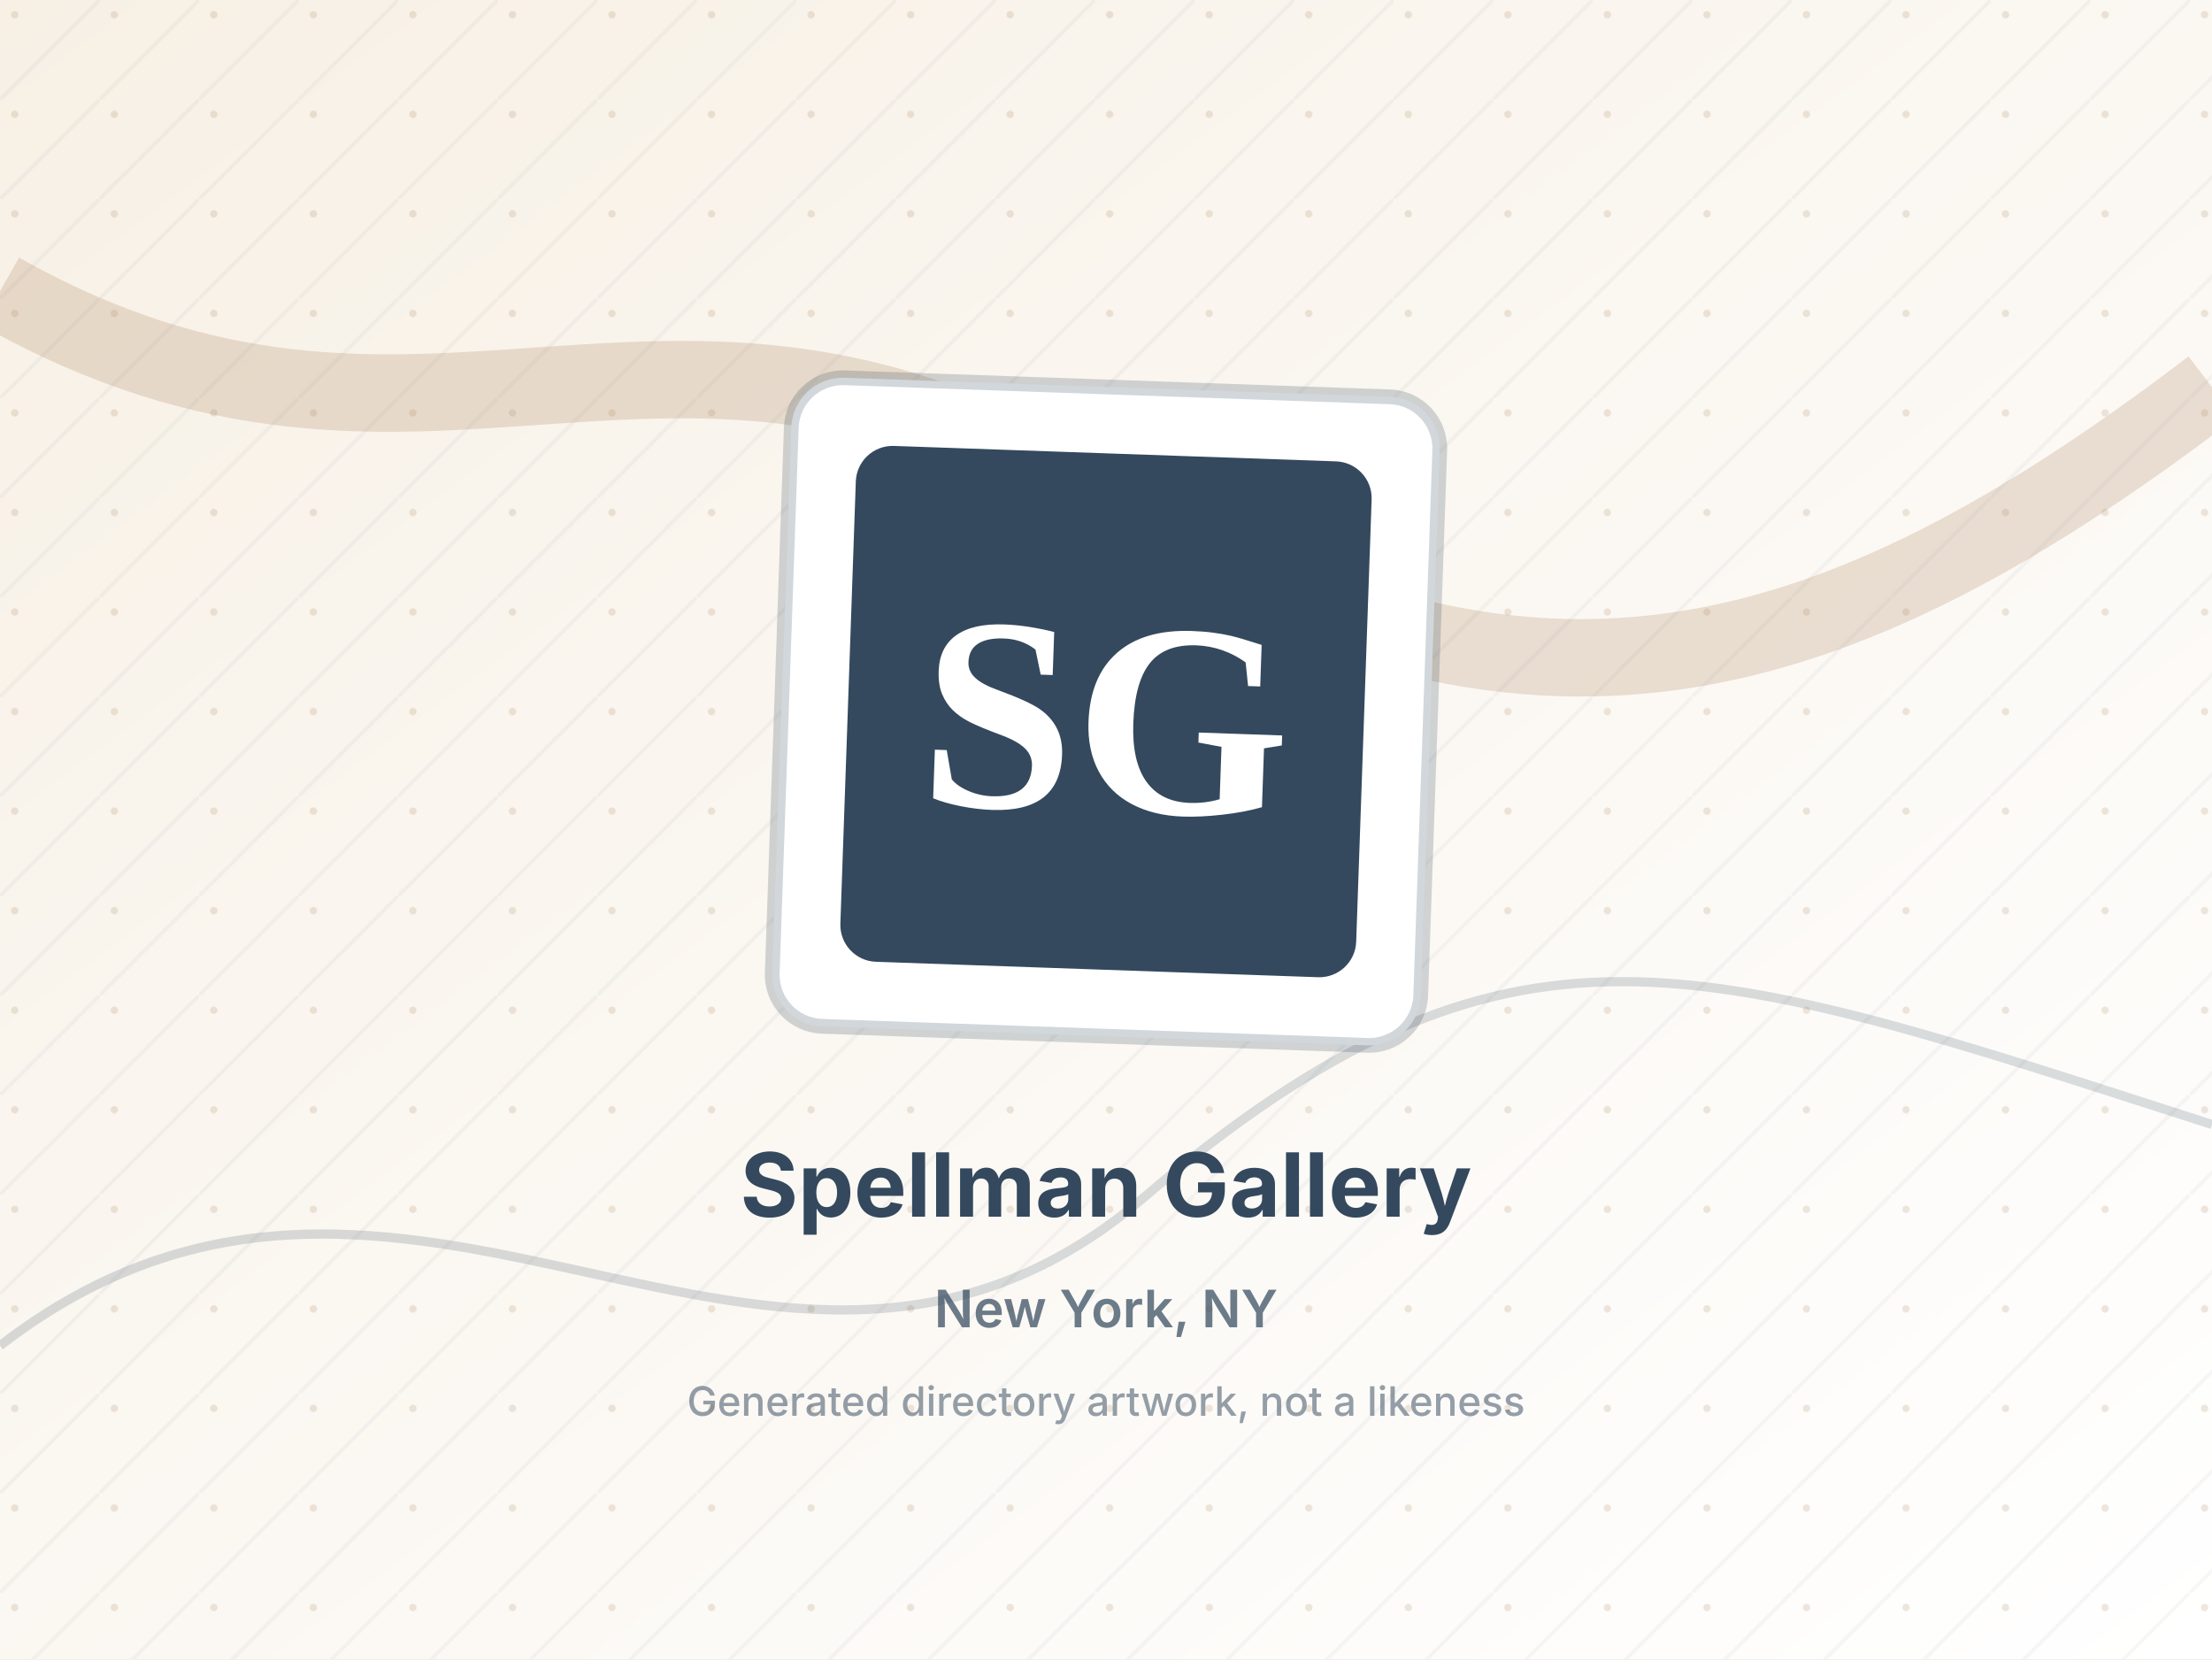
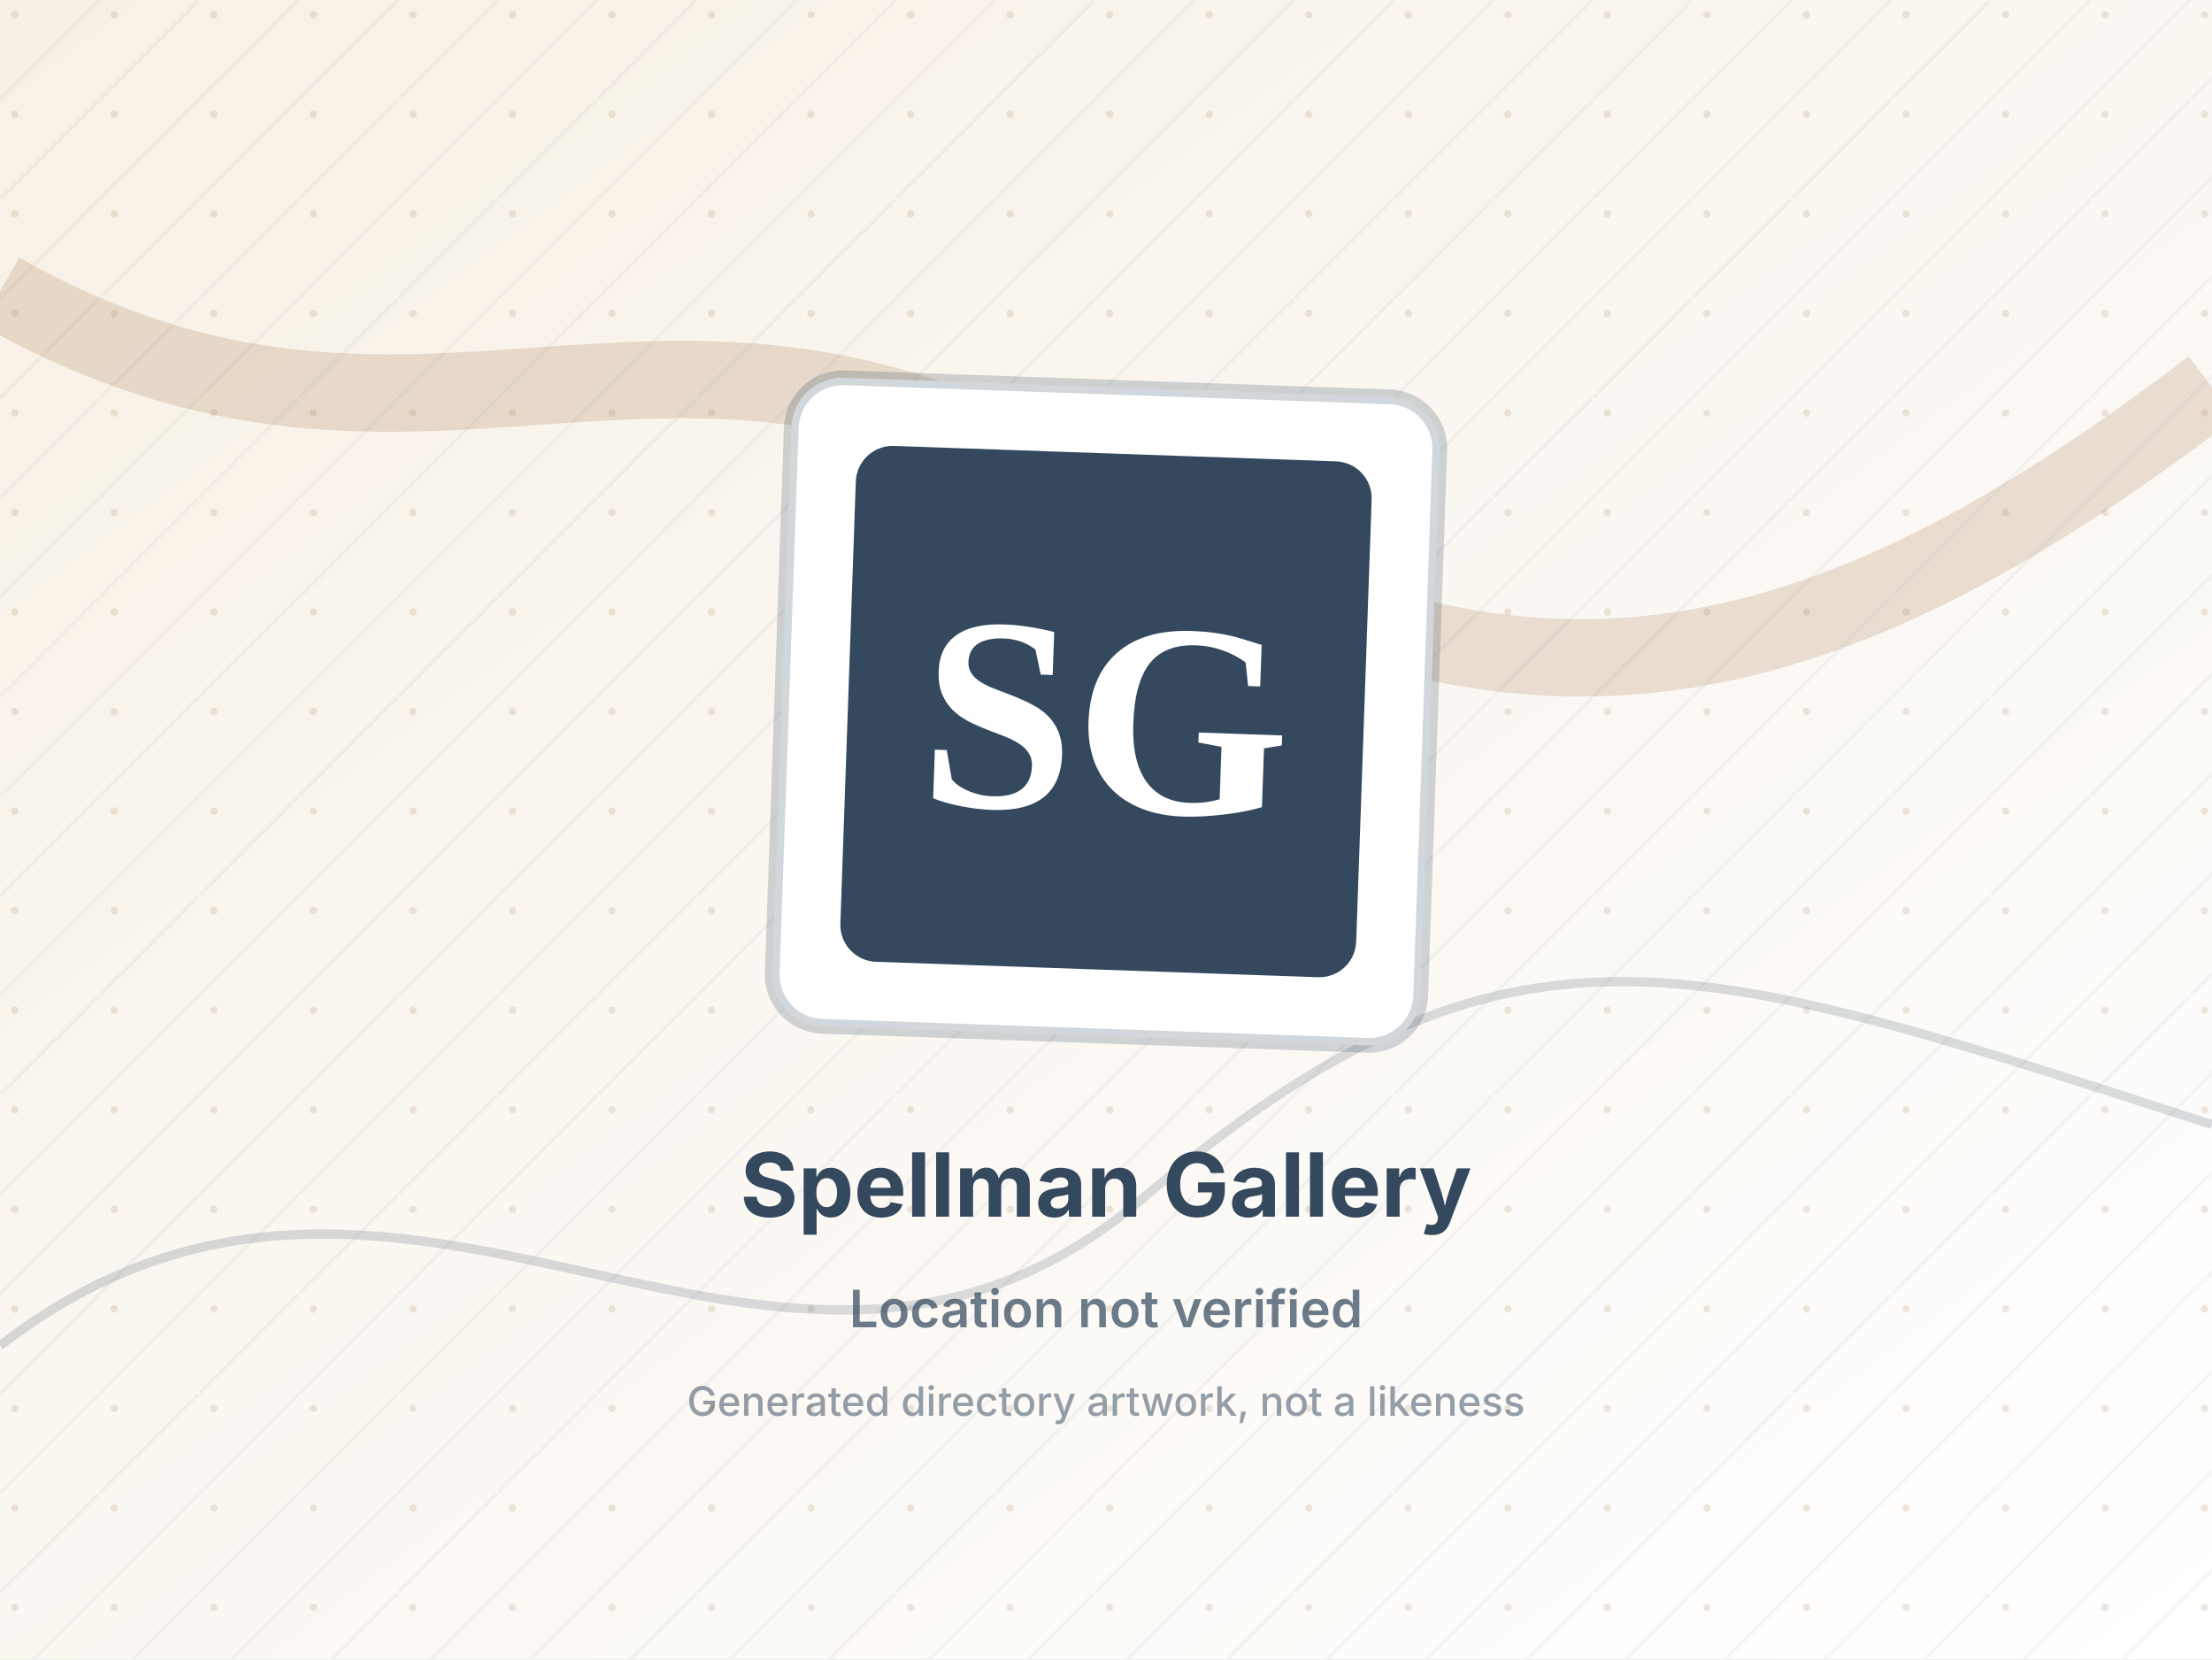
<svg xmlns="http://www.w3.org/2000/svg" viewBox="0 0 1200 900" role="img" aria-labelledby="title desc">
  <defs>
    <linearGradient id="paper" x1="0" y1="0" x2="1" y2="1">
      <stop offset="0" stop-color="#f7f0e5" />
      <stop offset="1" stop-color="#ffffff" />
    </linearGradient>
    <pattern id="ticks" width="54" height="54" patternUnits="userSpaceOnUse">
      <path d="M0 54 L54 0" stroke="#34495e" stroke-opacity=".045" stroke-width="2" />
      <circle cx="8" cy="8" r="2" fill="#a67c52" fill-opacity=".18" />
    </pattern>
  </defs>
  <rect width="1200" height="900" fill="url(#paper)" />
  <rect width="1200" height="900" fill="url(#ticks)" />
  <path d="M0 158 C230 288, 360 128, 590 268 S980 378, 1200 210" fill="none" stroke="#a67c52" stroke-width="42" stroke-opacity=".22" />
  <path d="M0 730 C220 560, 420 820, 620 650 S920 520, 1200 610" fill="none" stroke="#34495e" stroke-width="5" stroke-opacity=".18" />
  <g transform="translate(600 386) rotate(2)">
    <rect x="-176" y="-176" width="352" height="352" rx="28" fill="#fff" stroke="#34495e" stroke-opacity=".22" stroke-width="8" />
    <rect x="-140" y="-140" width="280" height="280" rx="20" fill="#34495e" />
    <text x="0" y="54" text-anchor="middle" font-family="Georgia, 'Times New Roman', serif" font-size="150" font-weight="700" fill="#fff">SG</text>
  </g>
  <g font-family="Inter, Arial, sans-serif" text-anchor="middle">
    <text x="600" y="660" font-size="48" font-weight="700" fill="#34495e">Spellman Gallery</text>
-     <text x="600" y="720" font-size="28" font-weight="600" fill="#34495e" opacity=".72">New York, NY</text>
+     <text x="600" y="720" font-size="28" font-weight="600" fill="#34495e" opacity=".72">Location not verified</text>
    <text x="600" y="768" font-size="22" font-weight="500" fill="#34495e" opacity=".52">Generated directory artwork, not a likeness</text>
  </g>
</svg>
